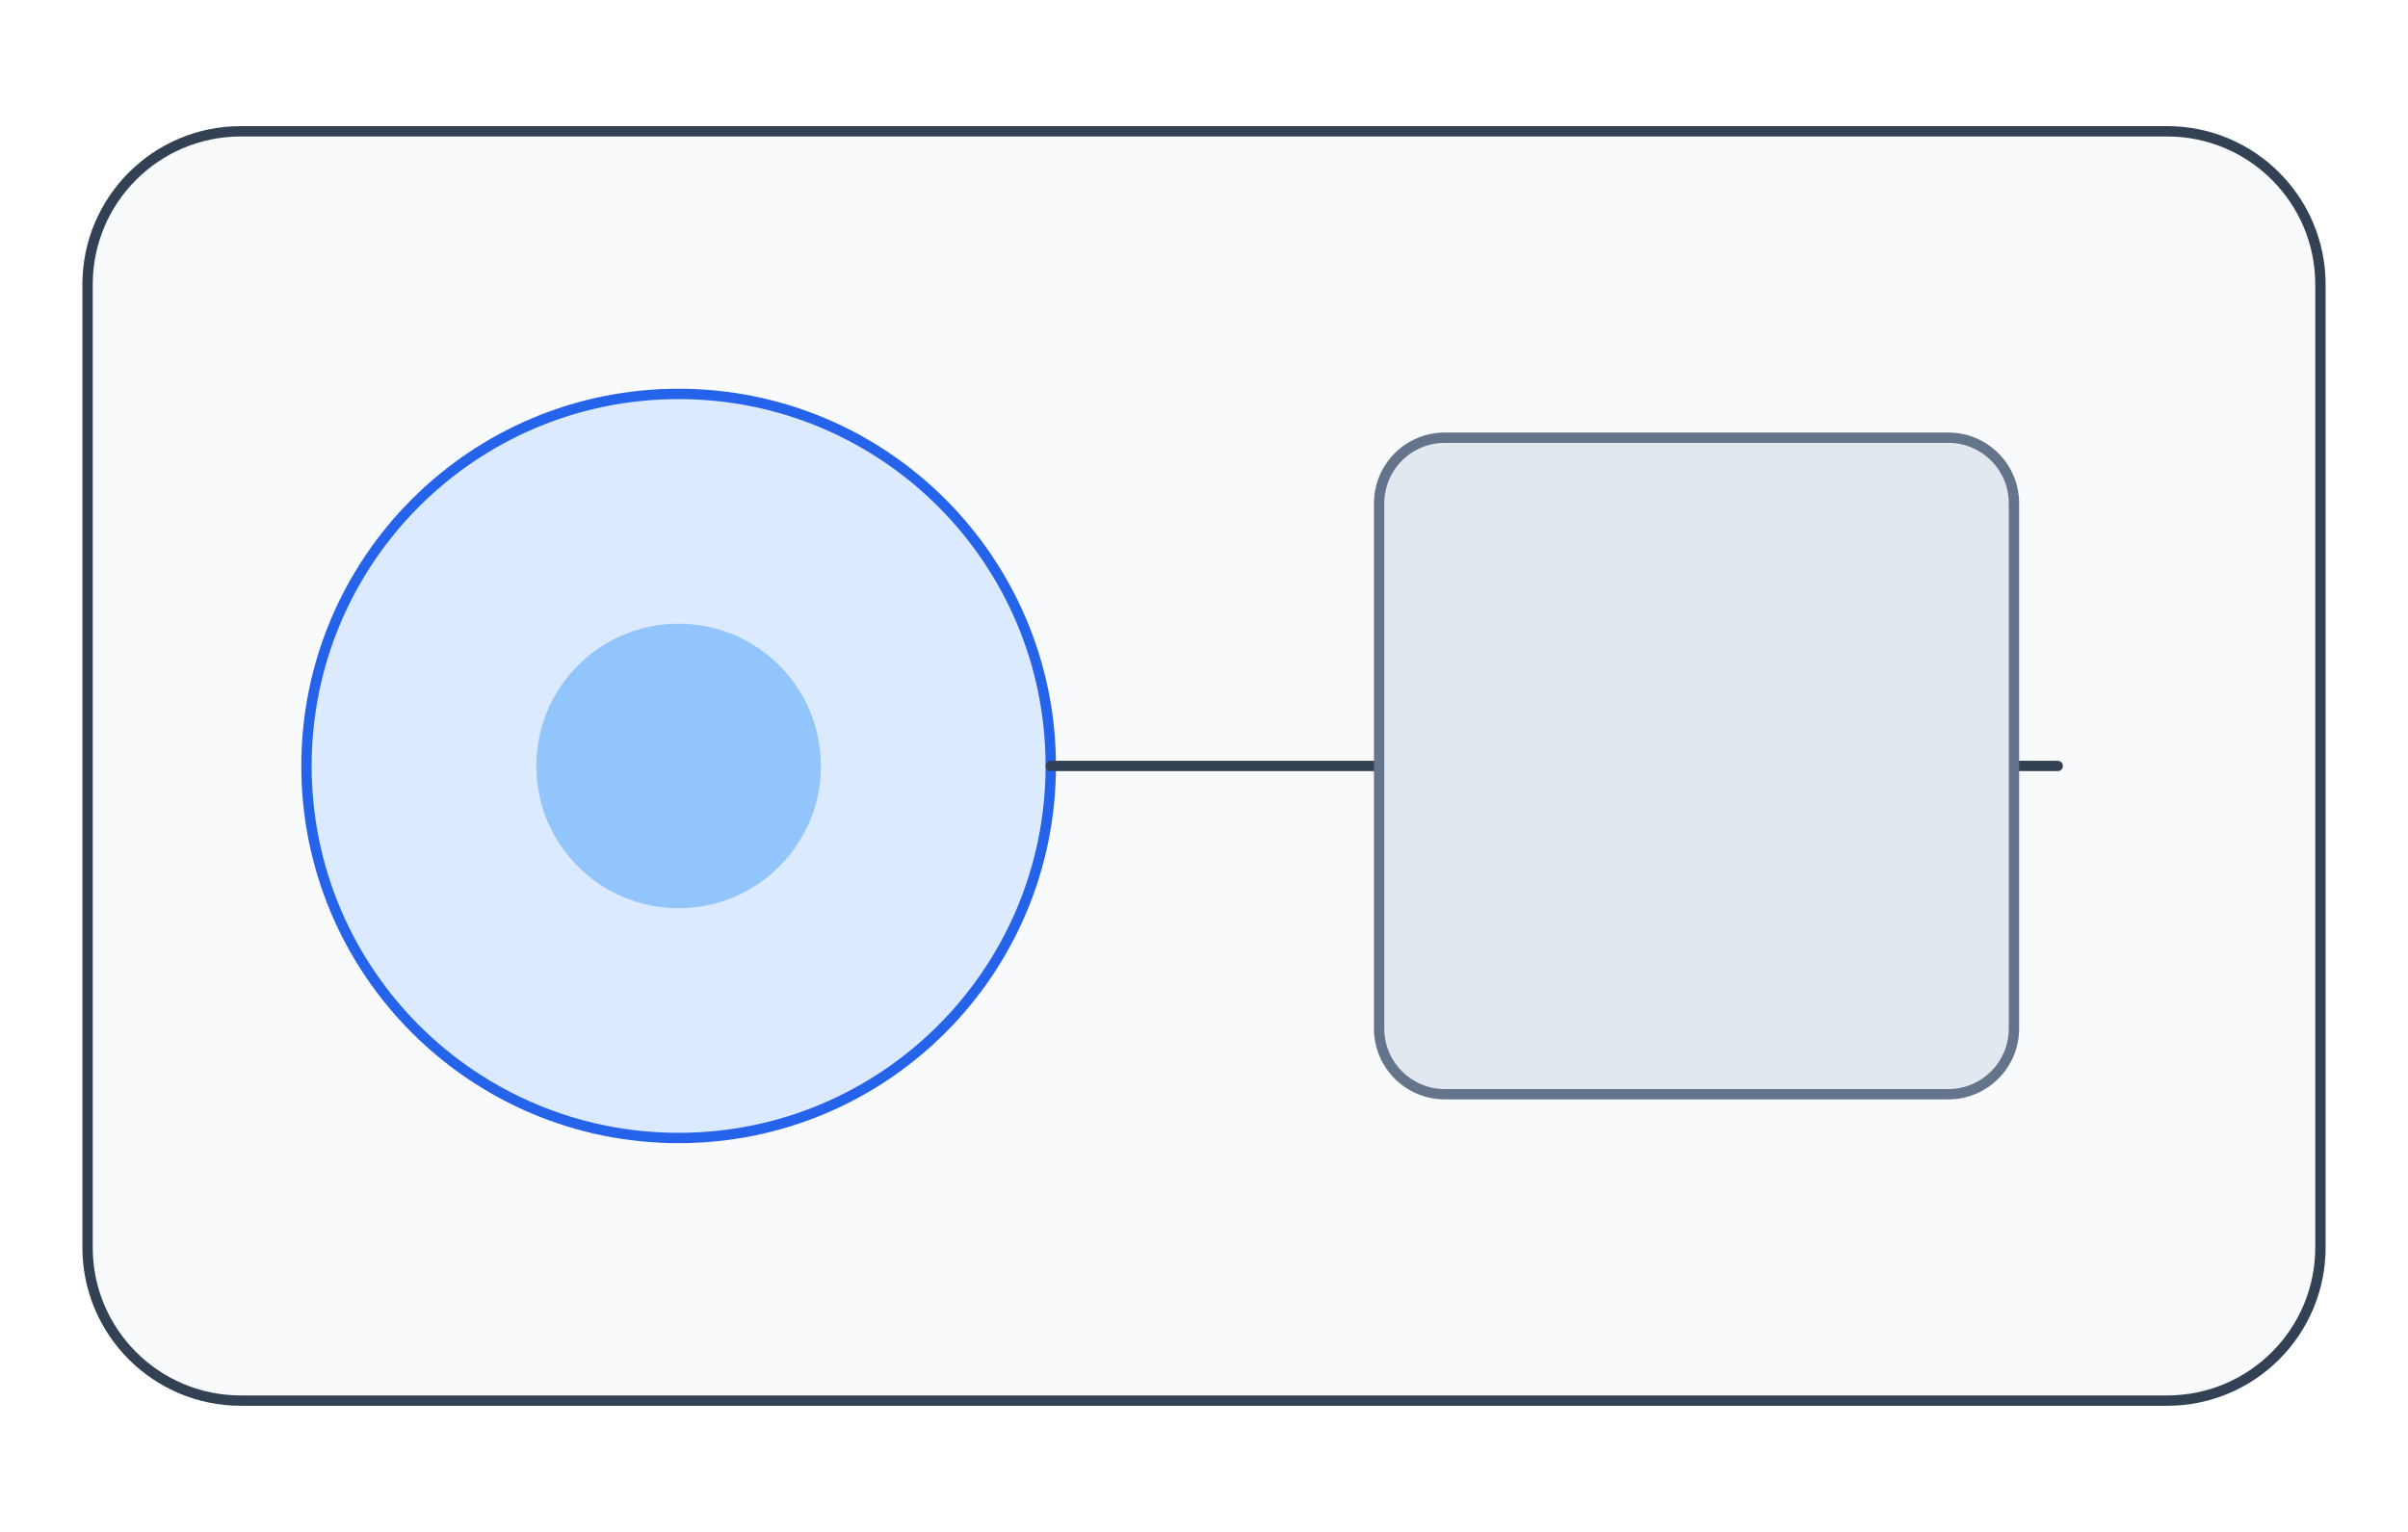
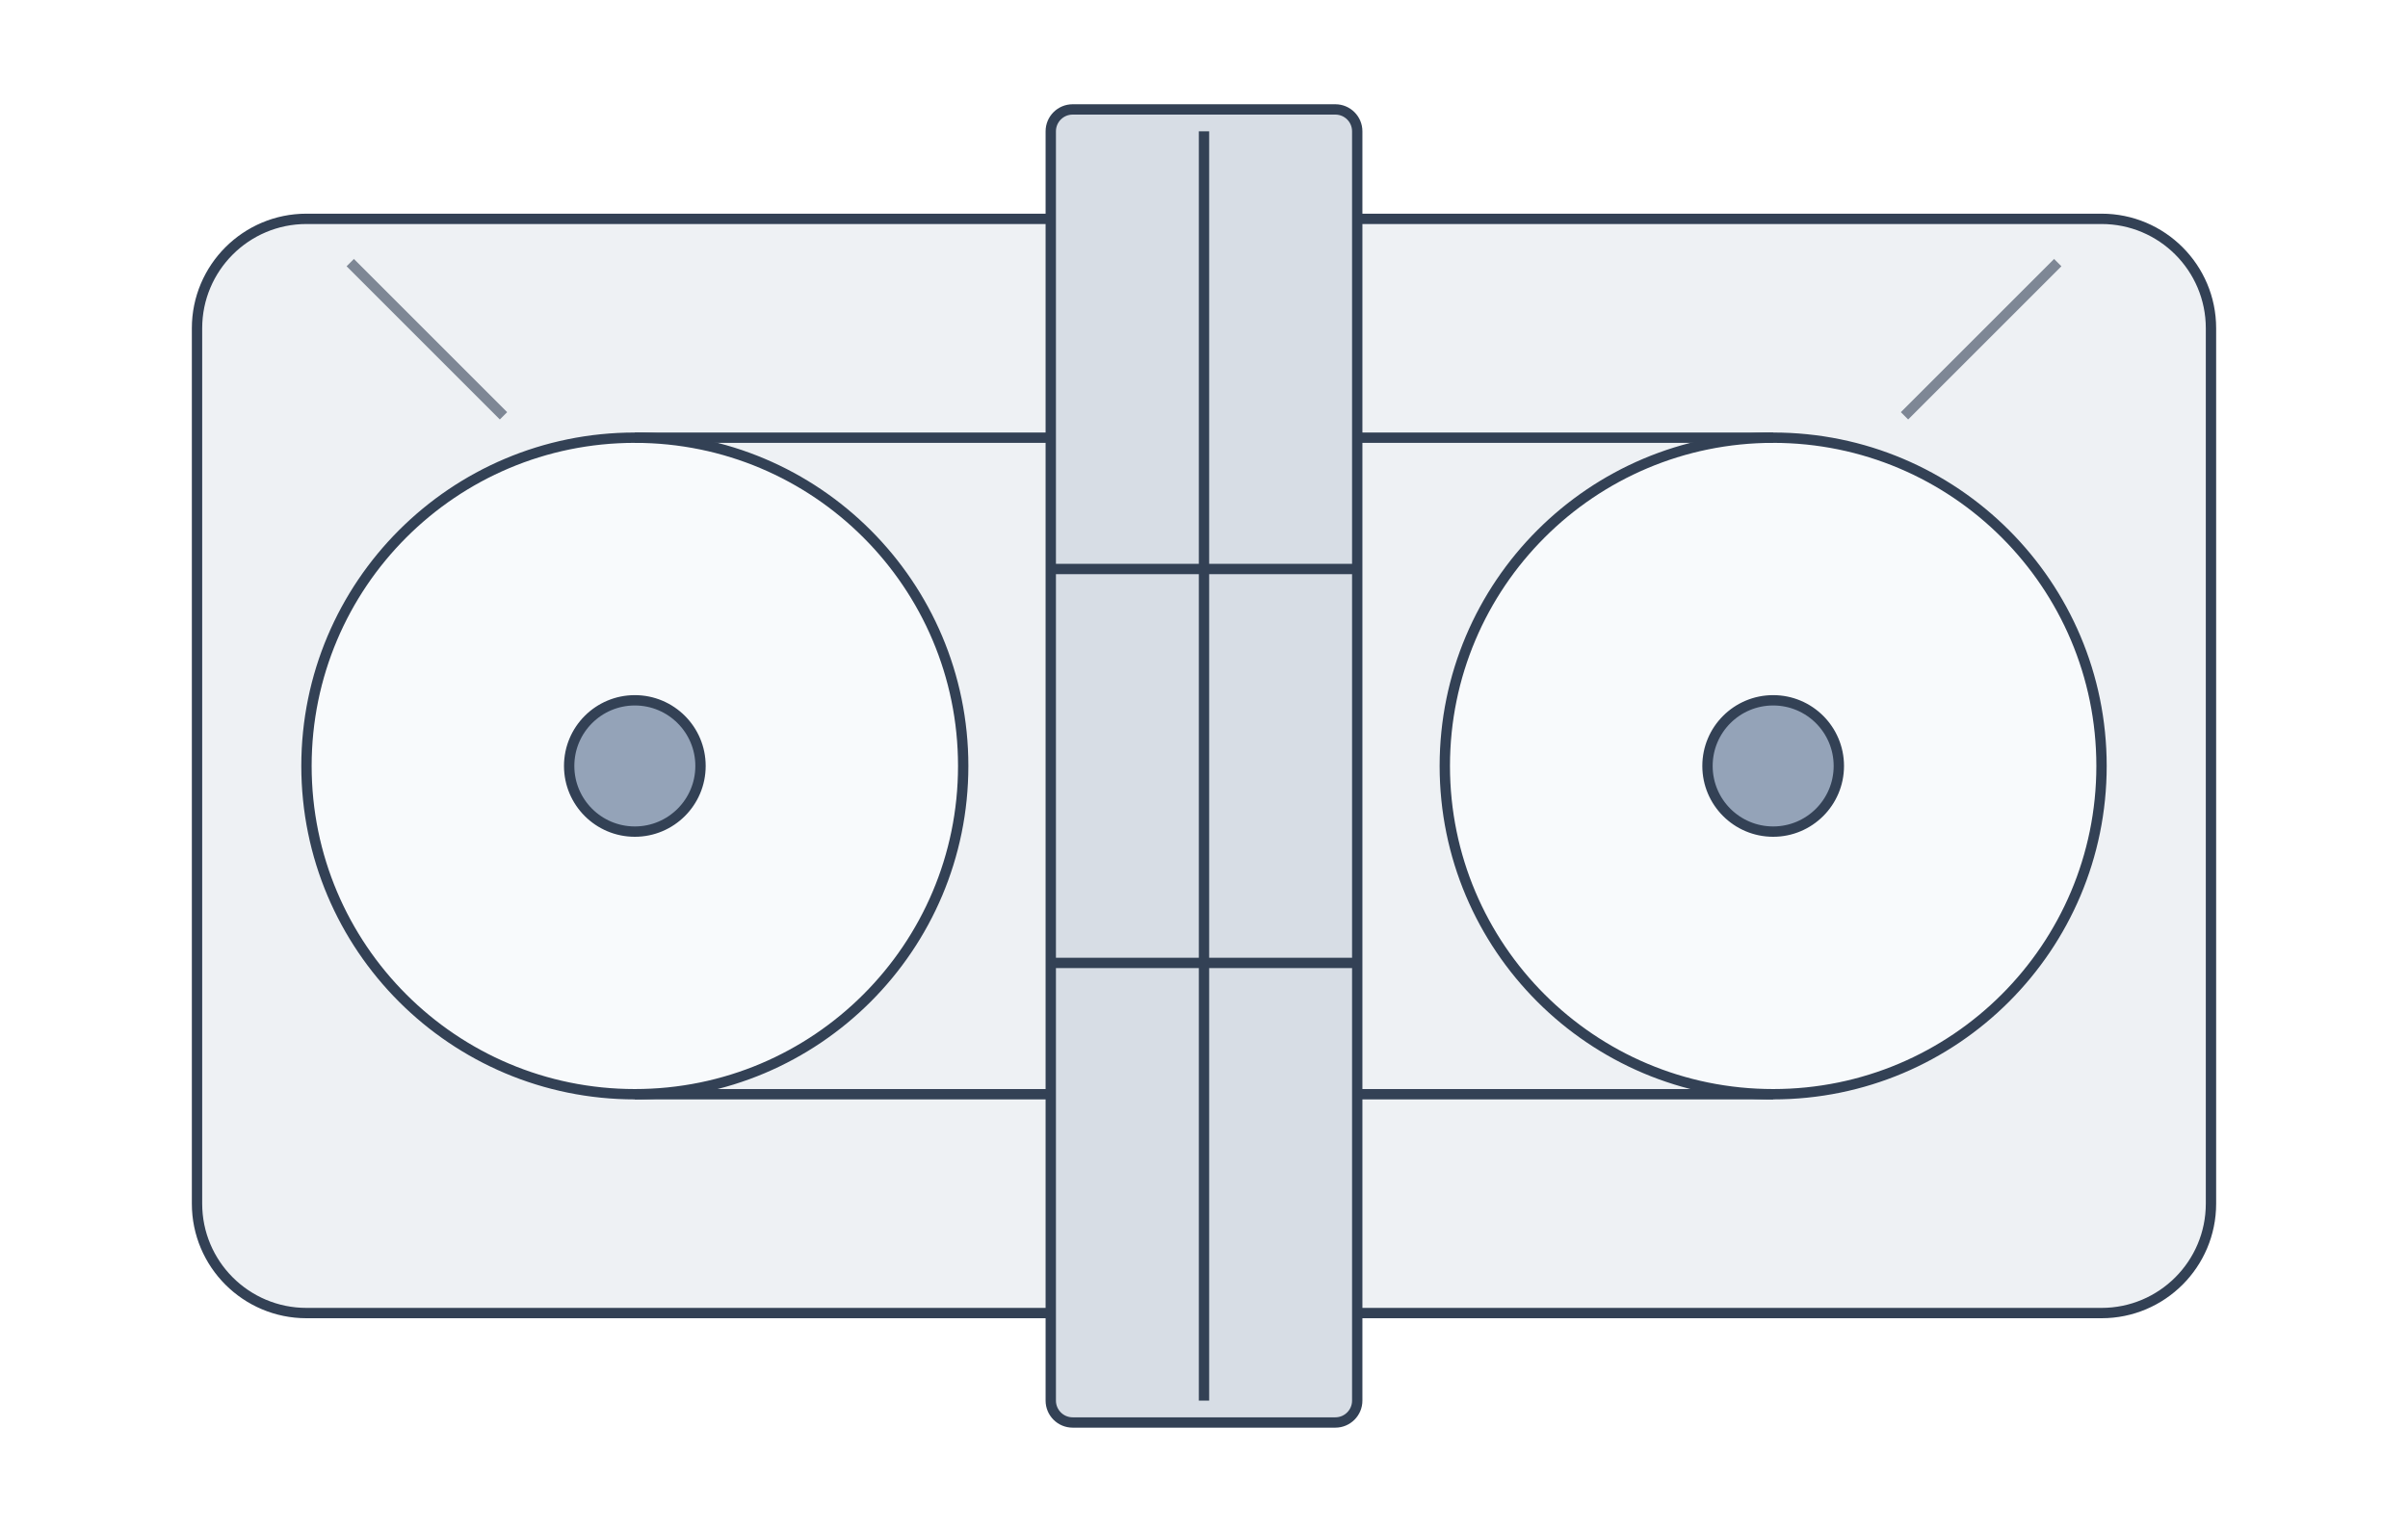
<svg xmlns="http://www.w3.org/2000/svg" viewBox="0 0 220 140" role="img" aria-label="Serra de fita vista de cima">
  <style>[stroke]{stroke-width:.25mm!important;vector-effect:non-scaling-stroke}</style>
-   <rect x="8" y="12" width="204" height="116" rx="14" fill="#f8fafc" stroke="#334155" stroke-width="6" />
-   <circle cx="62" cy="70" r="34" fill="#dbeafe" stroke="#2563eb" stroke-width="5" />
-   <circle cx="62" cy="70" r="13" fill="#93c5fd" />
-   <path d="M96 70h92" stroke="#334155" stroke-width="8" stroke-linecap="round" />
-   <rect x="126" y="40" width="58" height="60" rx="6" fill="#e2e8f0" stroke="#64748b" stroke-width="4" />
+   <g stroke="#334155">
+     <rect x="18" y="20" width="184" height="100" rx="10" fill="#eef1f4" />
+     <circle cx="58" cy="70" r="30" fill="#f8fafc" />
+     <circle cx="162" cy="70" r="30" fill="#f8fafc" />
+     <circle cx="58" cy="70" r="6" fill="#94a3b8" />
+     <circle cx="162" cy="70" r="6" fill="#94a3b8" />
+     <path d="M58 40h104M58 100h104" fill="none" />
+     <rect x="96" y="10" width="28" height="120" rx="2" fill="#d7dde5" />
+     <path d="M110 12v116" fill="none" />
+     <path d="M96 52h28M96 88h28" fill="none" />
+     <path d="M32 24l14 14M188 24l-14 14" fill="none" opacity=".6" />
+   </g>
</svg>
